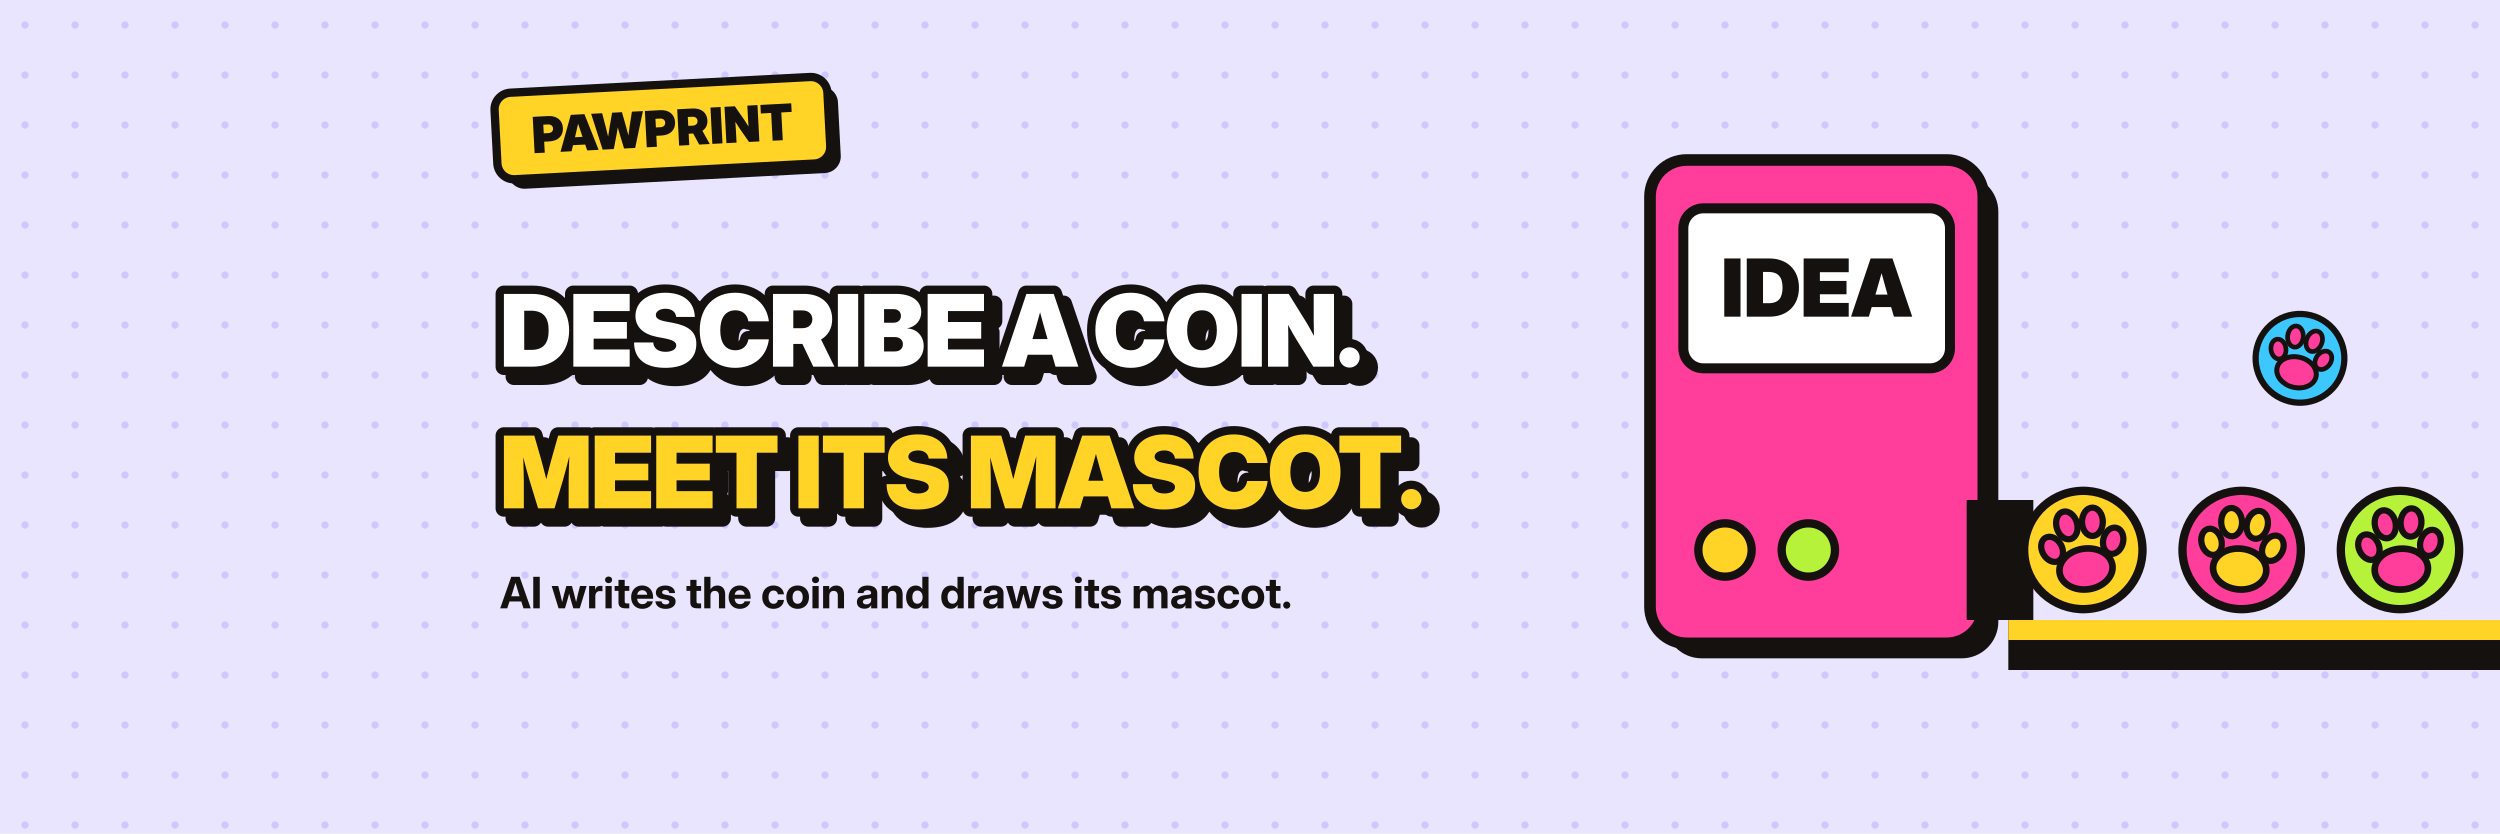
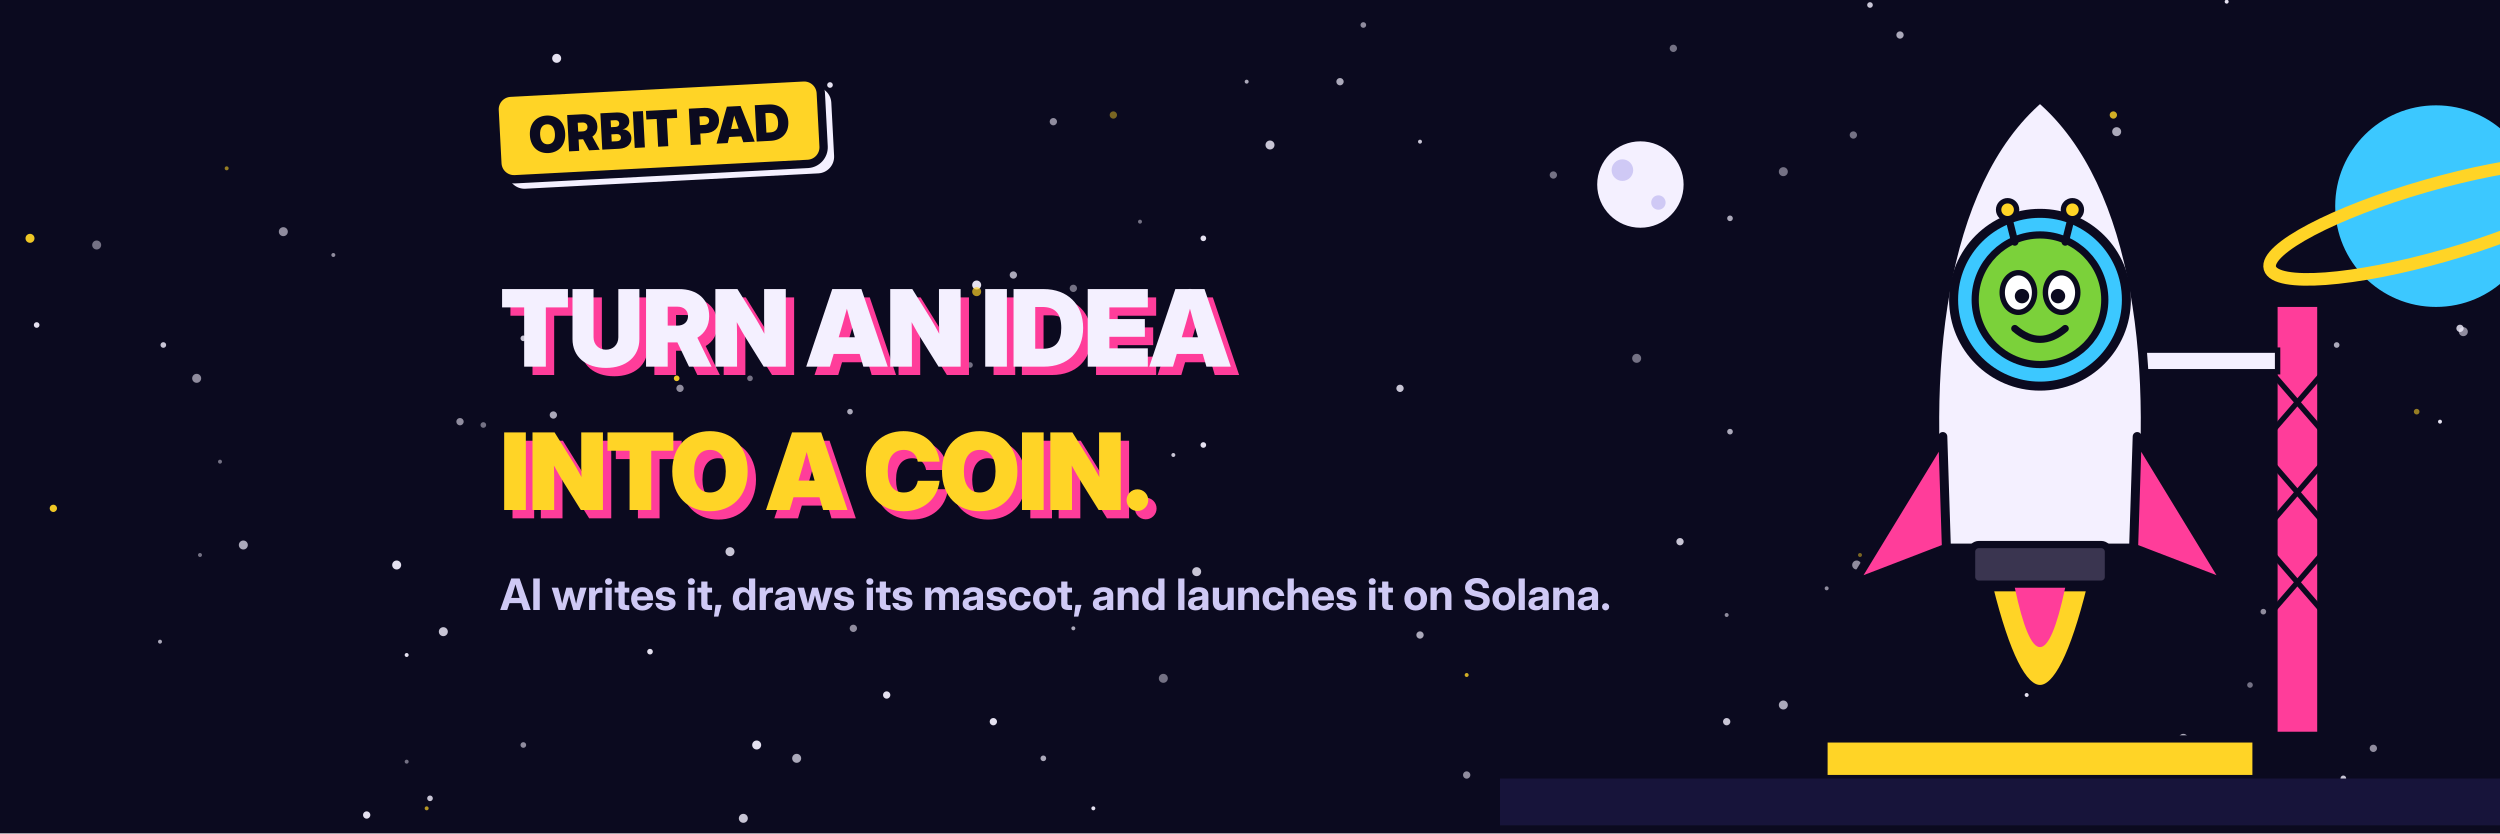
<svg xmlns="http://www.w3.org/2000/svg" viewBox="0 0 1500 500" width="1500" height="500">
-   <defs />
-   <pattern id="d" width="30" height="30" patternUnits="userSpaceOnUse">
-     <circle cx="15.0" cy="15.0" r="2.2" fill="#cfc8ff" />
-   </pattern>
-   <rect width="1500" height="500" fill="#e9e5ff" />
-   <rect width="1500" height="500" fill="url(#d)" />
+   <rect width="1500" height="500" fill="#0b0a1f" />
+   <circle cx="1116" cy="333" r="1.2" fill="#ffd426" opacity="0.45" />
+   <circle cx="1438" cy="71" r="1.7" fill="#f4f0ff" opacity="0.57" />
+   <circle cx="1140" cy="21" r="2.2" fill="#f4f0ff" opacity="0.69" />
+   <circle cx="762" cy="87" r="2.7" fill="#f4f0ff" opacity="0.81" />
+   <circle cx="1296" cy="217" r="1.2" fill="#f4f0ff" opacity="0.93" />
+   <circle cx="450" cy="227" r="1.7" fill="#f4f0ff" opacity="0.45" />
+   <circle cx="880" cy="465" r="2.2" fill="#f4f0ff" opacity="0.57" />
+   <circle cx="146" cy="327" r="2.7" fill="#f4f0ff" opacity="0.69" />
+   <circle cx="1200" cy="205" r="1.2" fill="#f4f0ff" opacity="0.81" />
+   <circle cx="406" cy="227" r="1.7" fill="#ffd426" opacity="0.93" />
+   <circle cx="1112" cy="81" r="2.2" fill="#f4f0ff" opacity="0.45" />
+   <circle cx="554" cy="267" r="2.7" fill="#f4f0ff" opacity="0.57" />
+   <circle cx="1160" cy="453" r="1.2" fill="#f4f0ff" opacity="0.69" />
+   <circle cx="1406" cy="467" r="1.7" fill="#f4f0ff" opacity="0.81" />
+   <circle cx="220" cy="489" r="2.2" fill="#f4f0ff" opacity="0.93" />
+   <circle cx="1226" cy="319" r="2.7" fill="#f4f0ff" opacity="0.45" />
+   <circle cx="1096" cy="353" r="1.2" fill="#f4f0ff" opacity="0.57" />
+   <circle cx="1038" cy="259" r="1.7" fill="#f4f0ff" opacity="0.69" />
+   <circle cx="1268" cy="69" r="2.2" fill="#ffd426" opacity="0.81" />
+   <circle cx="586" cy="171" r="2.7" fill="#f4f0ff" opacity="0.93" />
+   <circle cx="684" cy="133" r="1.2" fill="#f4f0ff" opacity="0.45" />
+   <circle cx="714" cy="175" r="1.7" fill="#f4f0ff" opacity="0.57" />
+   <circle cx="332" cy="249" r="2.2" fill="#f4f0ff" opacity="0.69" />
+   <circle cx="438" cy="331" r="2.7" fill="#f4f0ff" opacity="0.81" />
+   <circle cx="1336" cy="1" r="1.2" fill="#f4f0ff" opacity="0.93" />
+   <circle cx="1374" cy="195" r="1.7" fill="#f4f0ff" opacity="0.45" />
+   <circle cx="1424" cy="449" r="2.2" fill="#f4f0ff" opacity="0.57" />
+   <circle cx="586" cy="175" r="2.7" fill="#ffd426" opacity="0.69" />
+   <circle cx="1252" cy="221" r="1.2" fill="#f4f0ff" opacity="0.81" />
+   <circle cx="22" cy="195" r="1.7" fill="#f4f0ff" opacity="0.93" />
+   <circle cx="932" cy="105" r="2.2" fill="#f4f0ff" opacity="0.45" />
+   <circle cx="118" cy="227" r="2.7" fill="#f4f0ff" opacity="0.57" />
+   <circle cx="748" cy="49" r="1.2" fill="#f4f0ff" opacity="0.69" />
+   <circle cx="258" cy="479" r="1.7" fill="#f4f0ff" opacity="0.81" />
+   <circle cx="520" cy="201" r="2.2" fill="#f4f0ff" opacity="0.93" />
+   <circle cx="58" cy="147" r="2.7" fill="#f4f0ff" opacity="0.45" />
+   <circle cx="136" cy="101" r="1.2" fill="#ffd426" opacity="0.57" />
+   <circle cx="1402" cy="207" r="1.7" fill="#f4f0ff" opacity="0.69" />
+   <circle cx="1008" cy="325" r="2.2" fill="#f4f0ff" opacity="0.81" />
+   <circle cx="238" cy="339" r="2.7" fill="#f4f0ff" opacity="0.93" />
+   <circle cx="640" cy="265" r="1.2" fill="#f4f0ff" opacity="0.45" />
+   <circle cx="818" cy="15" r="1.7" fill="#f4f0ff" opacity="0.57" />
+   <circle cx="804" cy="49" r="2.2" fill="#f4f0ff" opacity="0.69" />
+   <circle cx="446" cy="491" r="2.7" fill="#f4f0ff" opacity="0.81" />
+   <circle cx="1216" cy="417" r="1.2" fill="#f4f0ff" opacity="0.93" />
+   <circle cx="514" cy="179" r="1.7" fill="#ffd426" opacity="0.45" />
+   <circle cx="632" cy="73" r="2.2" fill="#f4f0ff" opacity="0.57" />
+   <circle cx="478" cy="455" r="2.7" fill="#f4f0ff" opacity="0.69" />
+   <circle cx="704" cy="273" r="1.2" fill="#f4f0ff" opacity="0.81" />
+   <circle cx="722" cy="267" r="1.7" fill="#f4f0ff" opacity="0.93" />
+   <circle cx="644" cy="173" r="2.2" fill="#f4f0ff" opacity="0.45" />
+   <circle cx="1114" cy="339" r="2.7" fill="#f4f0ff" opacity="0.57" />
+   <circle cx="644" cy="377" r="1.2" fill="#f4f0ff" opacity="0.69" />
+   <circle cx="1122" cy="3" r="1.7" fill="#f4f0ff" opacity="0.81" />
+   <circle cx="32" cy="305" r="2.2" fill="#ffd426" opacity="0.93" />
+   <circle cx="982" cy="215" r="2.7" fill="#f4f0ff" opacity="0.45" />
+   <circle cx="200" cy="153" r="1.2" fill="#f4f0ff" opacity="0.57" />
+   <circle cx="510" cy="247" r="1.7" fill="#f4f0ff" opacity="0.69" />
+   <circle cx="840" cy="233" r="2.2" fill="#f4f0ff" opacity="0.81" />
+   <circle cx="454" cy="447" r="2.7" fill="#f4f0ff" opacity="0.93" />
+   <circle cx="120" cy="333" r="1.2" fill="#f4f0ff" opacity="0.45" />
+   <circle cx="314" cy="447" r="1.7" fill="#f4f0ff" opacity="0.57" />
+   <circle cx="608" cy="165" r="2.2" fill="#f4f0ff" opacity="0.69" />
+   <circle cx="1246" cy="451" r="2.7" fill="#ffd426" opacity="0.81" />
+   <circle cx="656" cy="485" r="1.2" fill="#f4f0ff" opacity="0.93" />
+   <circle cx="1350" cy="411" r="1.7" fill="#f4f0ff" opacity="0.45" />
+   <circle cx="512" cy="377" r="2.2" fill="#f4f0ff" opacity="0.57" />
+   <circle cx="1310" cy="443" r="2.7" fill="#f4f0ff" opacity="0.69" />
+   <circle cx="852" cy="85" r="1.2" fill="#f4f0ff" opacity="0.81" />
+   <circle cx="722" cy="143" r="1.7" fill="#f4f0ff" opacity="0.93" />
+   <circle cx="1004" cy="29" r="2.2" fill="#f4f0ff" opacity="0.45" />
+   <circle cx="170" cy="139" r="2.7" fill="#f4f0ff" opacity="0.57" />
+   <circle cx="256" cy="485" r="1.2" fill="#ffd426" opacity="0.69" />
+   <circle cx="314" cy="203" r="1.7" fill="#f4f0ff" opacity="0.81" />
+   <circle cx="596" cy="433" r="2.2" fill="#f4f0ff" opacity="0.93" />
+   <circle cx="698" cy="407" r="2.7" fill="#f4f0ff" opacity="0.45" />
+   <circle cx="1036" cy="369" r="1.2" fill="#f4f0ff" opacity="0.57" />
+   <circle cx="1038" cy="131" r="1.7" fill="#f4f0ff" opacity="0.69" />
+   <circle cx="1476" cy="197" r="2.2" fill="#f4f0ff" opacity="0.81" />
+   <circle cx="334" cy="35" r="2.7" fill="#f4f0ff" opacity="0.93" />
+   <circle cx="244" cy="457" r="1.2" fill="#f4f0ff" opacity="0.45" />
+   <circle cx="1450" cy="247" r="1.7" fill="#ffd426" opacity="0.57" />
+   <circle cx="1232" cy="193" r="2.2" fill="#f4f0ff" opacity="0.69" />
+   <circle cx="266" cy="379" r="2.7" fill="#f4f0ff" opacity="0.81" />
+   <circle cx="1464" cy="253" r="1.2" fill="#f4f0ff" opacity="0.93" />
+   <circle cx="290" cy="255" r="1.7" fill="#f4f0ff" opacity="0.45" />
+   <circle cx="408" cy="233" r="2.2" fill="#f4f0ff" opacity="0.57" />
+   <circle cx="1070" cy="423" r="2.7" fill="#f4f0ff" opacity="0.69" />
+   <circle cx="904" cy="485" r="1.2" fill="#f4f0ff" opacity="0.81" />
+   <circle cx="390" cy="391" r="1.7" fill="#f4f0ff" opacity="0.93" />
+   <circle cx="668" cy="69" r="2.2" fill="#ffd426" opacity="0.45" />
+   <circle cx="1478" cy="199" r="2.7" fill="#f4f0ff" opacity="0.57" />
+   <circle cx="96" cy="385" r="1.2" fill="#f4f0ff" opacity="0.69" />
+   <circle cx="98" cy="207" r="1.7" fill="#f4f0ff" opacity="0.81" />
+   <circle cx="532" cy="417" r="2.2" fill="#f4f0ff" opacity="0.93" />
+   <circle cx="1070" cy="103" r="2.7" fill="#f4f0ff" opacity="0.45" />
+   <circle cx="1168" cy="273" r="1.2" fill="#f4f0ff" opacity="0.57" />
+   <circle cx="626" cy="455" r="1.7" fill="#f4f0ff" opacity="0.69" />
+   <circle cx="1036" cy="433" r="2.2" fill="#f4f0ff" opacity="0.81" />
+   <circle cx="18" cy="143" r="2.7" fill="#ffd426" opacity="0.93" />
+   <circle cx="132" cy="277" r="1.2" fill="#f4f0ff" opacity="0.45" />
+   <circle cx="1358" cy="367" r="1.7" fill="#f4f0ff" opacity="0.57" />
+   <circle cx="852" cy="381" r="2.2" fill="#f4f0ff" opacity="0.69" />
+   <circle cx="718" cy="343" r="2.7" fill="#f4f0ff" opacity="0.81" />
+   <circle cx="244" cy="393" r="1.2" fill="#f4f0ff" opacity="0.93" />
+   <circle cx="582" cy="219" r="1.7" fill="#f4f0ff" opacity="0.45" />
+   <circle cx="276" cy="253" r="2.2" fill="#f4f0ff" opacity="0.57" />
+   <circle cx="1270" cy="79" r="2.7" fill="#f4f0ff" opacity="0.69" />
+   <circle cx="880" cy="405" r="1.2" fill="#ffd426" opacity="0.81" />
+   <circle cx="498" cy="51" r="1.7" fill="#f4f0ff" opacity="0.93" />
  <g transform="rotate(-3 300 90)">
-     <rect x="304" y="62" width="200" height="52" rx="10" fill="#14110f" />
-     <rect x="298" y="56" width="200" height="52" rx="10" fill="#ffd426" stroke="#14110f" stroke-width="5" />
-     <text x="398" y="93" font-family="Inter Display, Inter, sans-serif" font-weight="900" font-size="30" text-anchor="middle" fill="#14110f">PAWPRINT</text>
+     <rect x="304" y="62" width="196" height="52" rx="10" fill="#f4f0ff" />
+     <rect x="298" y="56" width="196" height="52" rx="10" fill="#ffd426" stroke="#0b0a1f" stroke-width="5" />
+     <text x="396" y="93" font-family="Inter Display, Inter, sans-serif" font-weight="900" font-size="30" text-anchor="middle" fill="#0b0a1f">ORBIT PAD</text>
  </g>
-   <g transform="rotate(0 300 220)">
-     <text x="306" y="226" font-family="Inter Display, Inter, sans-serif" font-weight="900" font-size="60" text-anchor="start" letter-spacing="-1" fill="#14110f" stroke="#14110f" stroke-width="10" stroke-linejoin="round">DESCRIBE A COIN.</text>
-     <text x="300" y="220" font-family="Inter Display, Inter, sans-serif" font-weight="900" font-size="60" text-anchor="start" letter-spacing="-1" fill="#14110f" stroke="#14110f" stroke-width="10" stroke-linejoin="round">DESCRIBE A COIN.</text>
-     <text x="300" y="220" font-family="Inter Display, Inter, sans-serif" font-weight="900" font-size="60" text-anchor="start" letter-spacing="-1" fill="#fff">DESCRIBE A COIN.</text>
-   </g>
-   <g transform="rotate(0 300 305)">
-     <text x="306" y="311" font-family="Inter Display, Inter, sans-serif" font-weight="900" font-size="60" text-anchor="start" letter-spacing="-1" fill="#14110f" stroke="#14110f" stroke-width="10" stroke-linejoin="round">MEET ITS MASCOT.</text>
-     <text x="300" y="305" font-family="Inter Display, Inter, sans-serif" font-weight="900" font-size="60" text-anchor="start" letter-spacing="-1" fill="#14110f" stroke="#14110f" stroke-width="10" stroke-linejoin="round">MEET ITS MASCOT.</text>
-     <text x="300" y="305" font-family="Inter Display, Inter, sans-serif" font-weight="900" font-size="60" text-anchor="start" letter-spacing="-1" fill="#ffd426">MEET ITS MASCOT.</text>
-   </g>
-   <text x="300" y="365" font-family="Inter Display, Inter, sans-serif" font-weight="700" font-size="26" fill="#14110f">AI writes the coin and draws its mascot.</text>
-   <rect x="990" y="96" width="200" height="290" rx="22" fill="#14110f" transform="translate(9 9)" />
-   <rect x="990" y="96" width="200" height="290" rx="22" fill="#ff3d9a" stroke="#14110f" stroke-width="7" />
-   <rect x="1010" y="125" width="160" height="96" rx="12" fill="#fff" stroke="#14110f" stroke-width="6" />
-   <text x="1090" y="190" font-family="Inter Display, Inter, sans-serif" font-weight="900" font-size="48" text-anchor="middle" fill="#14110f">IDEA</text>
-   <rect x="1180" y="300" width="40" height="72" fill="#14110f" />
-   <circle cx="1035" cy="330" r="16" fill="#ffd426" stroke="#14110f" stroke-width="5" />
-   <circle cx="1085" cy="330" r="16" fill="#b6f23a" stroke="#14110f" stroke-width="5" />
-   <rect x="1205" y="372" width="295" height="30" fill="#14110f" />
-   <rect x="1205" y="372" width="295" height="12" fill="#ffd426" />
-   <rect x="1225" y="384" width="14" height="18" fill="#14110f" />
-   <rect x="1265" y="384" width="14" height="18" fill="#14110f" />
-   <rect x="1305" y="384" width="14" height="18" fill="#14110f" />
-   <rect x="1345" y="384" width="14" height="18" fill="#14110f" />
-   <rect x="1385" y="384" width="14" height="18" fill="#14110f" />
-   <rect x="1425" y="384" width="14" height="18" fill="#14110f" />
-   <rect x="1465" y="384" width="14" height="18" fill="#14110f" />
-   <g transform="translate(1250 330) rotate(-8) scale(2.5) translate(-16 -16)">
-     <circle cx="16" cy="16" r="14.2" fill="#ffd426" stroke="#14110f" stroke-width="2" />
-     <ellipse cx="16" cy="20.6" rx="6.4" ry="4.9" fill="#ff3d9a" stroke="#14110f" stroke-width="1.6" />
-     <ellipse cx="8.6" cy="14.8" rx="2.4" ry="3.2" transform="rotate(-22 8.6 14.8)" fill="#ff3d9a" stroke="#14110f" stroke-width="1.5" />
-     <ellipse cx="12.9" cy="9.6" rx="2.5" ry="3.4" transform="rotate(-8 12.9 9.6)" fill="#ff3d9a" stroke="#14110f" stroke-width="1.5" />
-     <ellipse cx="19.1" cy="9.6" rx="2.5" ry="3.4" transform="rotate(8 19.1 9.6)" fill="#ff3d9a" stroke="#14110f" stroke-width="1.5" />
-     <ellipse cx="23.4" cy="14.8" rx="2.4" ry="3.2" transform="rotate(22 23.4 14.8)" fill="#ff3d9a" stroke="#14110f" stroke-width="1.5" />
-   </g>
-   <g transform="translate(1345 330) rotate(6) scale(2.5) translate(-16 -16)">
-     <circle cx="16" cy="16" r="14.2" fill="#ff3d9a" stroke="#14110f" stroke-width="2" />
-     <ellipse cx="16" cy="20.6" rx="6.4" ry="4.9" fill="#ffd426" stroke="#14110f" stroke-width="1.6" />
-     <ellipse cx="8.6" cy="14.8" rx="2.4" ry="3.2" transform="rotate(-22 8.6 14.8)" fill="#ffd426" stroke="#14110f" stroke-width="1.5" />
-     <ellipse cx="12.9" cy="9.6" rx="2.5" ry="3.4" transform="rotate(-8 12.9 9.6)" fill="#ffd426" stroke="#14110f" stroke-width="1.5" />
-     <ellipse cx="19.1" cy="9.6" rx="2.5" ry="3.4" transform="rotate(8 19.1 9.6)" fill="#ffd426" stroke="#14110f" stroke-width="1.5" />
-     <ellipse cx="23.4" cy="14.8" rx="2.4" ry="3.2" transform="rotate(22 23.4 14.8)" fill="#ffd426" stroke="#14110f" stroke-width="1.5" />
-   </g>
-   <g transform="translate(1440 330) rotate(-4) scale(2.5) translate(-16 -16)">
-     <circle cx="16" cy="16" r="14.2" fill="#b6f23a" stroke="#14110f" stroke-width="2" />
-     <ellipse cx="16" cy="20.6" rx="6.4" ry="4.9" fill="#ff3d9a" stroke="#14110f" stroke-width="1.6" />
-     <ellipse cx="8.6" cy="14.8" rx="2.4" ry="3.2" transform="rotate(-22 8.6 14.8)" fill="#ff3d9a" stroke="#14110f" stroke-width="1.5" />
-     <ellipse cx="12.9" cy="9.6" rx="2.5" ry="3.4" transform="rotate(-8 12.9 9.6)" fill="#ff3d9a" stroke="#14110f" stroke-width="1.5" />
-     <ellipse cx="19.1" cy="9.6" rx="2.5" ry="3.4" transform="rotate(8 19.1 9.6)" fill="#ff3d9a" stroke="#14110f" stroke-width="1.5" />
-     <ellipse cx="23.4" cy="14.8" rx="2.4" ry="3.2" transform="rotate(22 23.4 14.8)" fill="#ff3d9a" stroke="#14110f" stroke-width="1.5" />
-   </g>
-   <g transform="translate(1380 215) rotate(14) scale(1.875) translate(-16 -16)">
-     <circle cx="16" cy="16" r="14.2" fill="#3cc8ff" stroke="#14110f" stroke-width="2" />
-     <ellipse cx="16" cy="20.6" rx="6.4" ry="4.9" fill="#ff3d9a" stroke="#14110f" stroke-width="1.6" />
-     <ellipse cx="8.6" cy="14.8" rx="2.4" ry="3.2" transform="rotate(-22 8.6 14.8)" fill="#ff3d9a" stroke="#14110f" stroke-width="1.5" />
-     <ellipse cx="12.9" cy="9.6" rx="2.5" ry="3.4" transform="rotate(-8 12.9 9.6)" fill="#ff3d9a" stroke="#14110f" stroke-width="1.5" />
-     <ellipse cx="19.1" cy="9.6" rx="2.5" ry="3.4" transform="rotate(8 19.1 9.6)" fill="#ff3d9a" stroke="#14110f" stroke-width="1.5" />
-     <ellipse cx="23.4" cy="14.8" rx="2.4" ry="3.2" transform="rotate(22 23.4 14.8)" fill="#ff3d9a" stroke="#14110f" stroke-width="1.5" />
+   <text x="305" y="225" font-family="Inter Display, Inter, sans-serif" font-weight="900" font-size="64" text-anchor="start" letter-spacing="-1" fill="#ff3d9a">TURN AN IDEA</text>
+   <text x="300" y="220" font-family="Inter Display, Inter, sans-serif" font-weight="900" font-size="64" text-anchor="start" letter-spacing="-1" fill="#f4f0ff">TURN AN IDEA</text>
+   <text x="305" y="311" font-family="Inter Display, Inter, sans-serif" font-weight="900" font-size="64" text-anchor="start" letter-spacing="-1" fill="#ff3d9a">INTO A COIN.</text>
+   <text x="300" y="306" font-family="Inter Display, Inter, sans-serif" font-weight="900" font-size="64" text-anchor="start" letter-spacing="-1" fill="#ffd426">INTO A COIN.</text>
+   <text x="300" y="366" font-family="Inter Display, Inter, sans-serif" font-weight="700" font-size="26" fill="#cfc9f5">AI writes it, draws its mascot, and launches it on Solana.</text>
+   <g transform="translate(900 20) scale(1.08)">
+     <g>
+       <circle cx="520" cy="96" r="58" fill="#3cc8ff" stroke="#0b0a1f" stroke-width="4" />
+       <ellipse cx="520" cy="104" rx="96" ry="20" transform="rotate(-16 520 104)" fill="none" stroke="#ffd426" stroke-width="7" />
+       <circle cx="78" cy="84" r="26" fill="#f4f0ff" stroke="#0b0a1f" stroke-width="4" />
+       <circle cx="68" cy="76" r="6" fill="#cfc9f5" />
+       <circle cx="88" cy="94" r="4" fill="#cfc9f5" />
+       <rect x="430" y="150" width="26" height="240" fill="#ff3d9a" stroke="#0b0a1f" stroke-width="4" />
+       <path d="M430 190 L456 220 M456 190 L430 220 M430 240 L456 270 M456 240 L430 270 M430 290 L456 320 M456 290 L430 320" stroke="#0b0a1f" stroke-width="3" />
+       <rect x="352" y="176" width="80" height="12" fill="#f4f0ff" stroke="#0b0a1f" stroke-width="3" />
+       <path d="M300 36 C356 84 366 190 354 286 L246 286 C234 190 244 84 300 36Z" fill="#f4f0ff" stroke="#0b0a1f" stroke-width="5" />
+       <path d="M246 224 L196 306 L248 286Z" fill="#ff3d9a" stroke="#0b0a1f" stroke-width="5" stroke-linejoin="round" />
+       <path d="M354 224 L404 306 L352 286Z" fill="#ff3d9a" stroke="#0b0a1f" stroke-width="5" stroke-linejoin="round" />
+       <rect x="262" y="284" width="76" height="22" rx="4" fill="#3a3550" stroke="#0b0a1f" stroke-width="4" />
+       <circle cx="300" cy="148" r="48" fill="#3cc8ff" stroke="#0b0a1f" stroke-width="5" />
+       <circle cx="300" cy="148" r="36" fill="#7bd13a" stroke="#0b0a1f" stroke-width="4" />
+       <path d="M286 116 L282 100 M314 116 L318 100" stroke="#0b0a1f" stroke-width="4" stroke-linecap="round" />
+       <circle cx="282" cy="98" r="5" fill="#ffd426" stroke="#0b0a1f" stroke-width="3" />
+       <circle cx="318" cy="98" r="5" fill="#ffd426" stroke="#0b0a1f" stroke-width="3" />
+       <ellipse cx="288" cy="144" rx="9" ry="11" fill="#fff" stroke="#0b0a1f" stroke-width="3" />
+       <ellipse cx="312" cy="144" rx="9" ry="11" fill="#fff" stroke="#0b0a1f" stroke-width="3" />
+       <circle cx="290" cy="146" r="4" fill="#0b0a1f" />
+       <circle cx="310" cy="146" r="4" fill="#0b0a1f" />
+       <path d="M286 164 Q300 176 314 164" fill="none" stroke="#0b0a1f" stroke-width="4" stroke-linecap="round" />
+       <path d="M272 308 Q300 420 328 308Z" fill="#ffd426" stroke="#0b0a1f" stroke-width="4" stroke-linejoin="round" />
+       <path d="M286 308 Q300 374 314 308Z" fill="#ff3d9a" />
+       <rect x="180" y="392" width="240" height="22" fill="#ffd426" stroke="#0b0a1f" stroke-width="4" />
+       <rect x="0" y="414" width="600" height="26" fill="#17143a" />
+     </g>
  </g>
</svg>
